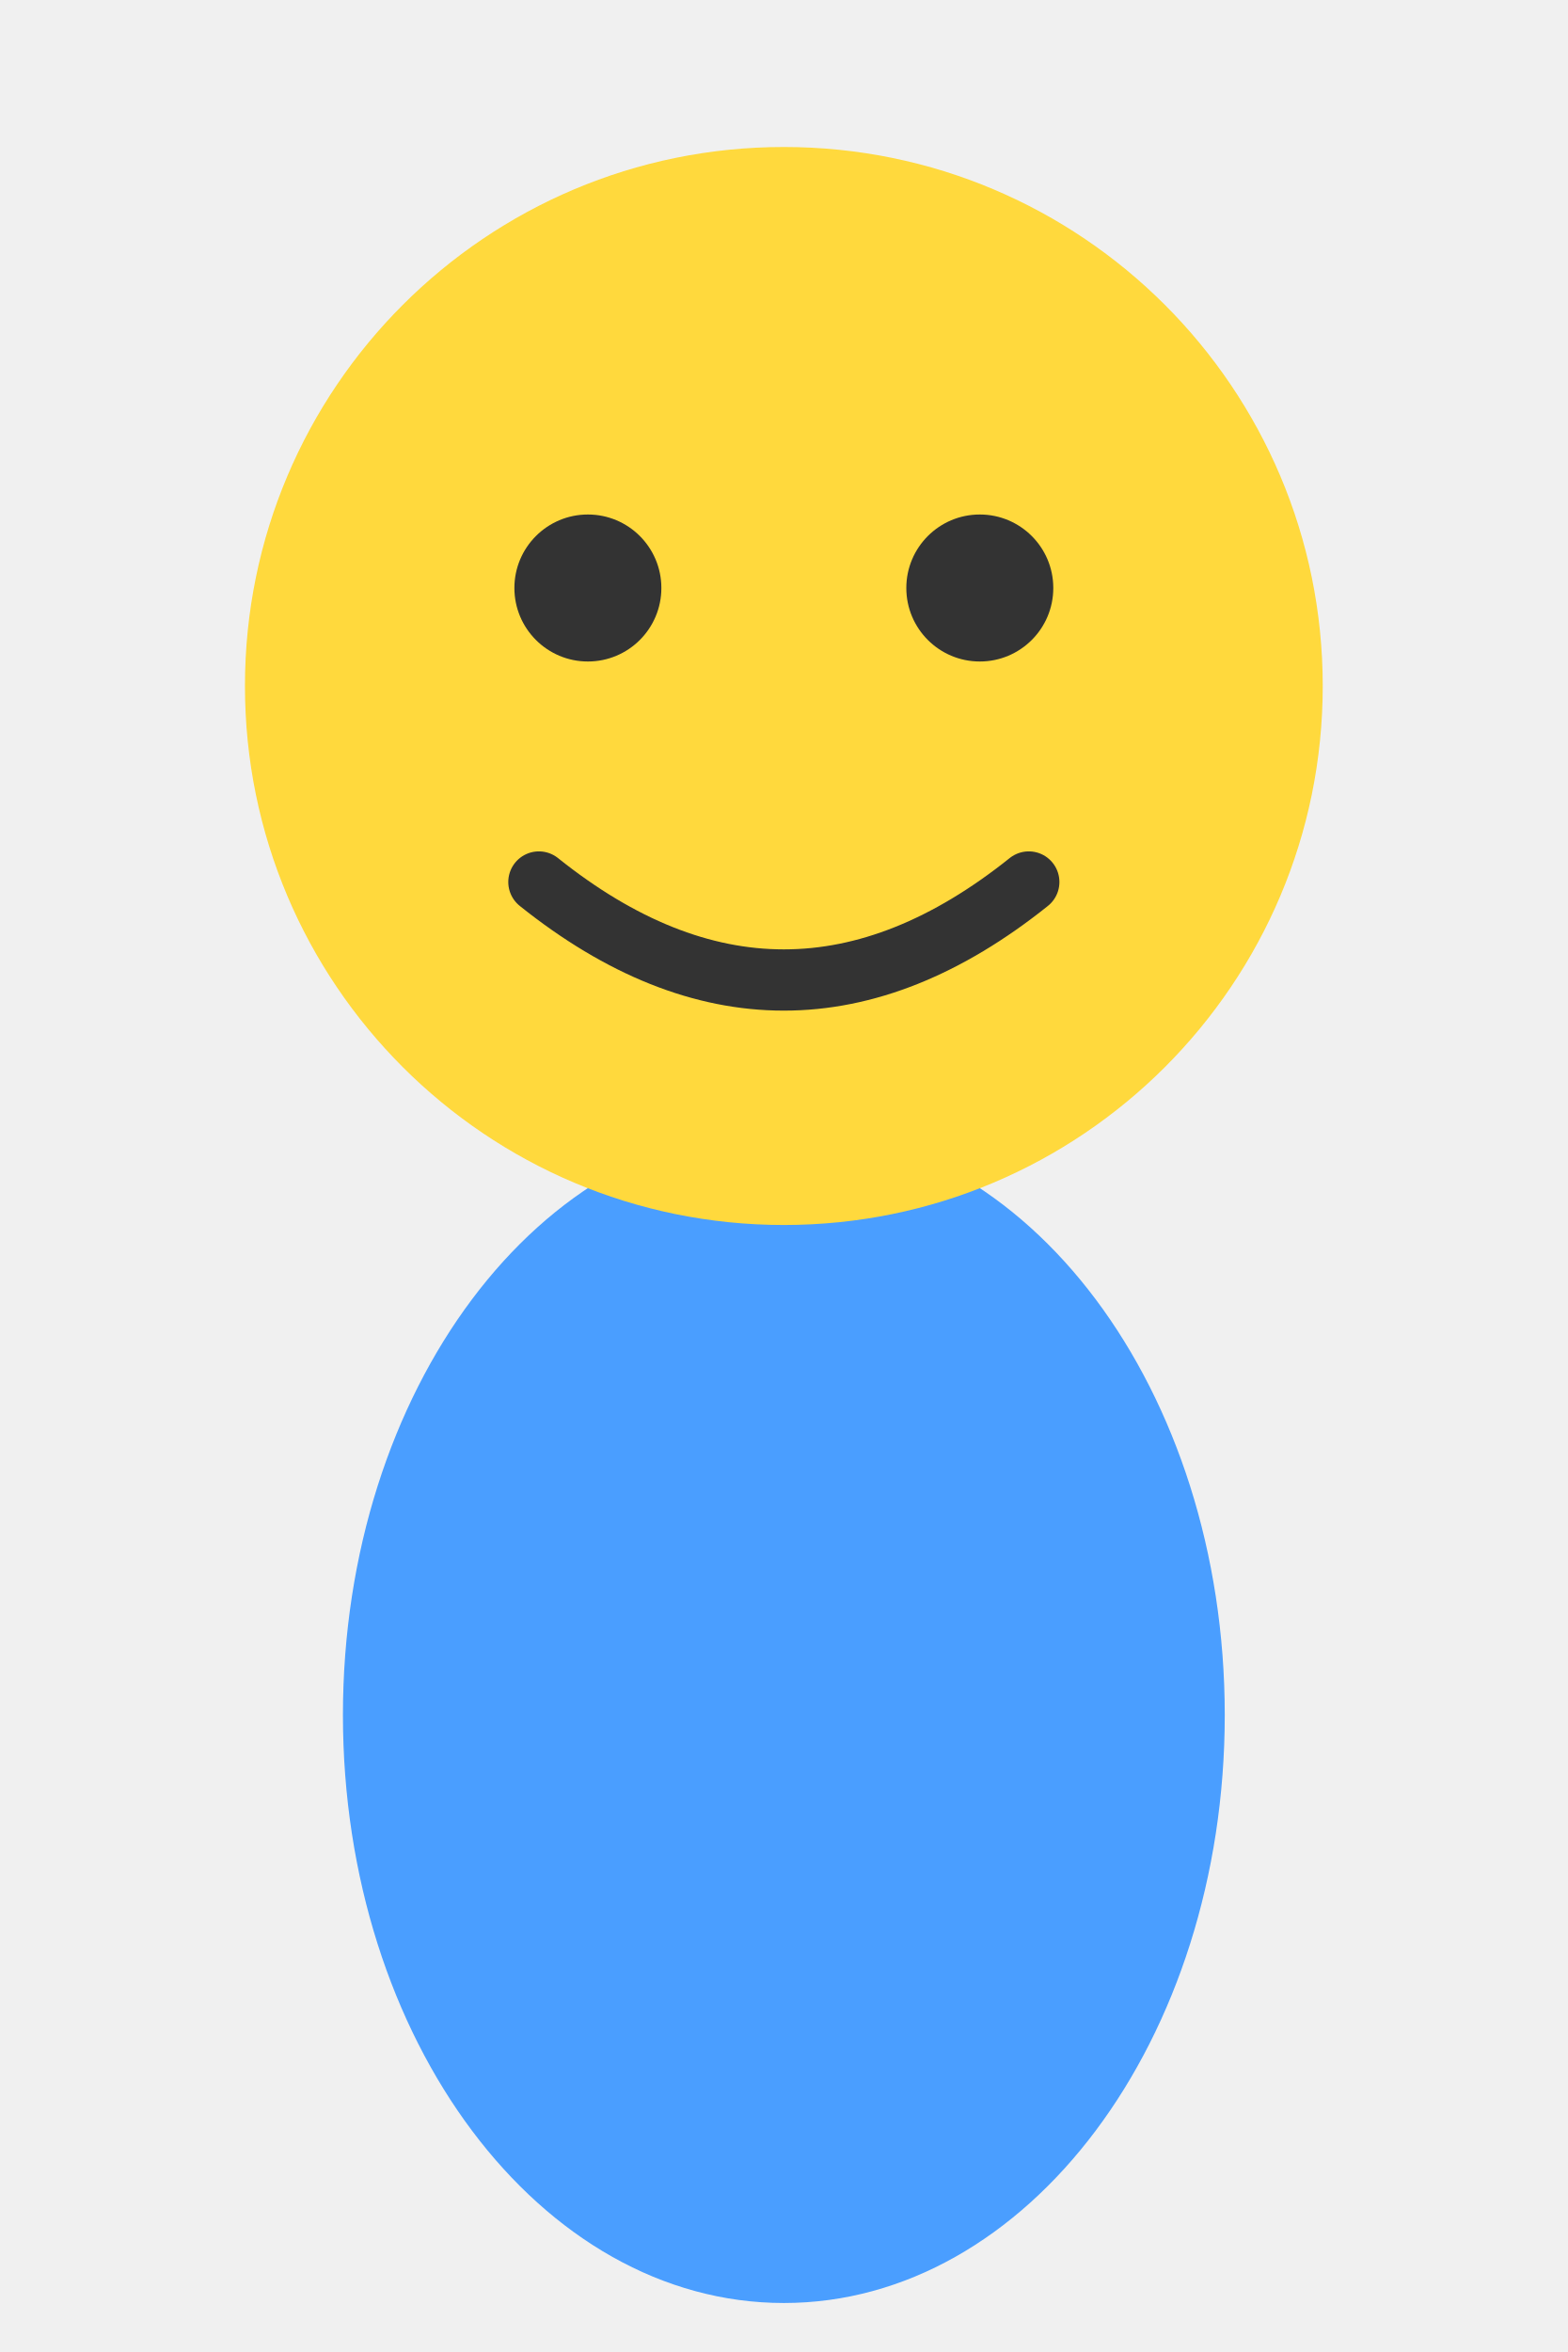
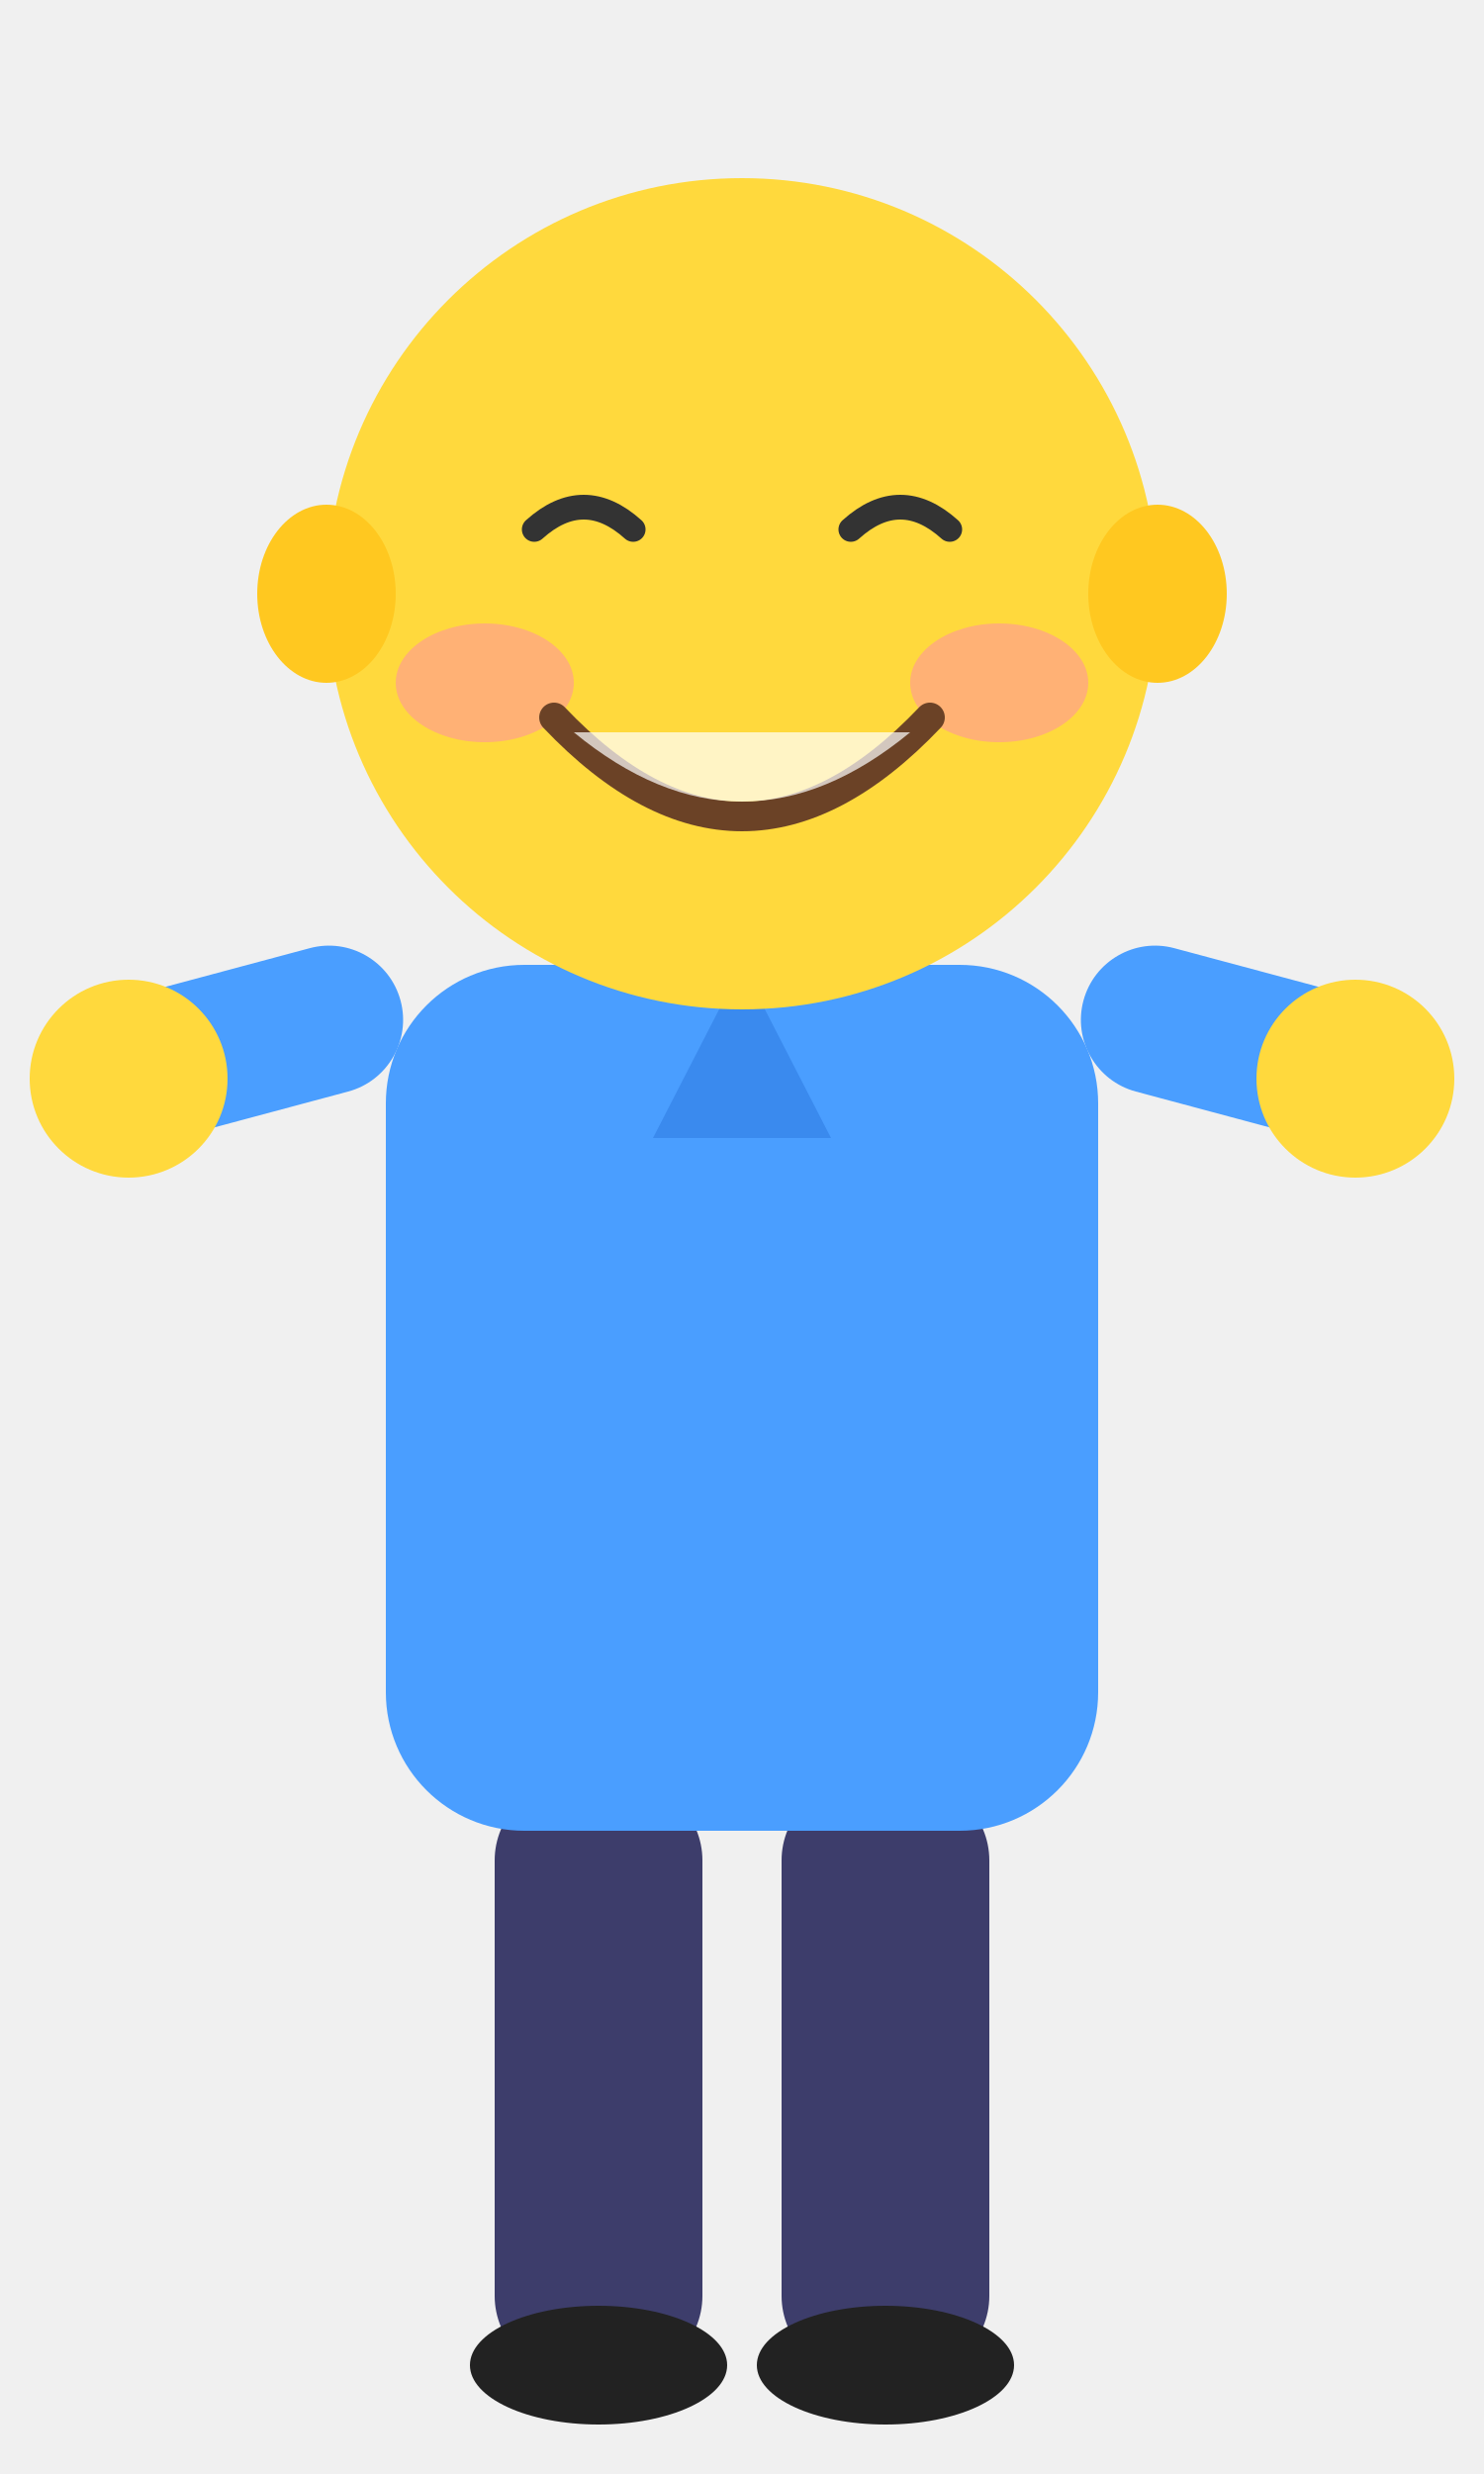
- <svg xmlns="http://www.w3.org/2000/svg" viewBox="0 0 64 96">
-   <ellipse cx="32" cy="70" rx="18" ry="24" fill="#4a9eff" />
-   <circle cx="32" cy="28" r="22" fill="#ffd93d" />
-   <circle cx="24" cy="24" r="3" fill="#333" />
-   <circle cx="40" cy="24" r="3" fill="#333" />
-   <path d="M 22 36 Q 32 44 42 36" fill="none" stroke="#333" stroke-width="2.5" stroke-linecap="round" />
+ <svg xmlns="http://www.w3.org/2000/svg" width="300" height="500" viewBox="0 0 300 500">
+   <rect x="100" y="360" width="42" height="120" rx="16" fill="#3d3d6b" />
+   <rect x="158" y="360" width="42" height="120" rx="16" fill="#3d3d6b" />
+   <ellipse cx="121" cy="478" rx="26" ry="12" fill="#222" />
+   <ellipse cx="179" cy="478" rx="26" ry="12" fill="#222" />
+   <rect x="78" y="195" width="144" height="175" rx="28" fill="#4a9eff" />
+   <polygon points="150,195 132,230 168,230" fill="#3a8aee" />
+   <rect x="22" y="195" width="60" height="30" rx="15" fill="#4a9eff" transform="rotate(-15 52 210)" />
+   <rect x="218" y="195" width="60" height="30" rx="15" fill="#4a9eff" transform="rotate(15 248 210)" />
+   <circle cx="26" cy="218" r="20" fill="#ffd93d" />
+   <circle cx="274" cy="218" r="20" fill="#ffd93d" />
+   <rect x="134" y="165" width="32" height="38" rx="10" fill="#ffd93d" />
+   <circle cx="150" cy="120" r="84" fill="#ffd93d" />
+   <ellipse cx="98" cy="138" rx="18" ry="12" fill="#ff8fa3" opacity="0.55" />
+   <ellipse cx="202" cy="138" rx="18" ry="12" fill="#ff8fa3" opacity="0.55" />
+   <ellipse cx="66" cy="120" rx="14" ry="18" fill="#ffc820" />
+   <ellipse cx="234" cy="120" rx="14" ry="18" fill="#ffc820" />
+   <path d="M108 107 Q118 98 128 107" stroke="#333" stroke-width="5" fill="none" stroke-linecap="round" />
+   <path d="M172 107 Q182 98 192 107" stroke="#333" stroke-width="5" fill="none" stroke-linecap="round" />
+   <path d="M112 145 Q150 185 188 145" stroke="#6b4226" stroke-width="6" fill="none" stroke-linecap="round" />
+   <path d="M116 148 Q150 176 184 148" fill="white" opacity="0.7" />
</svg>
